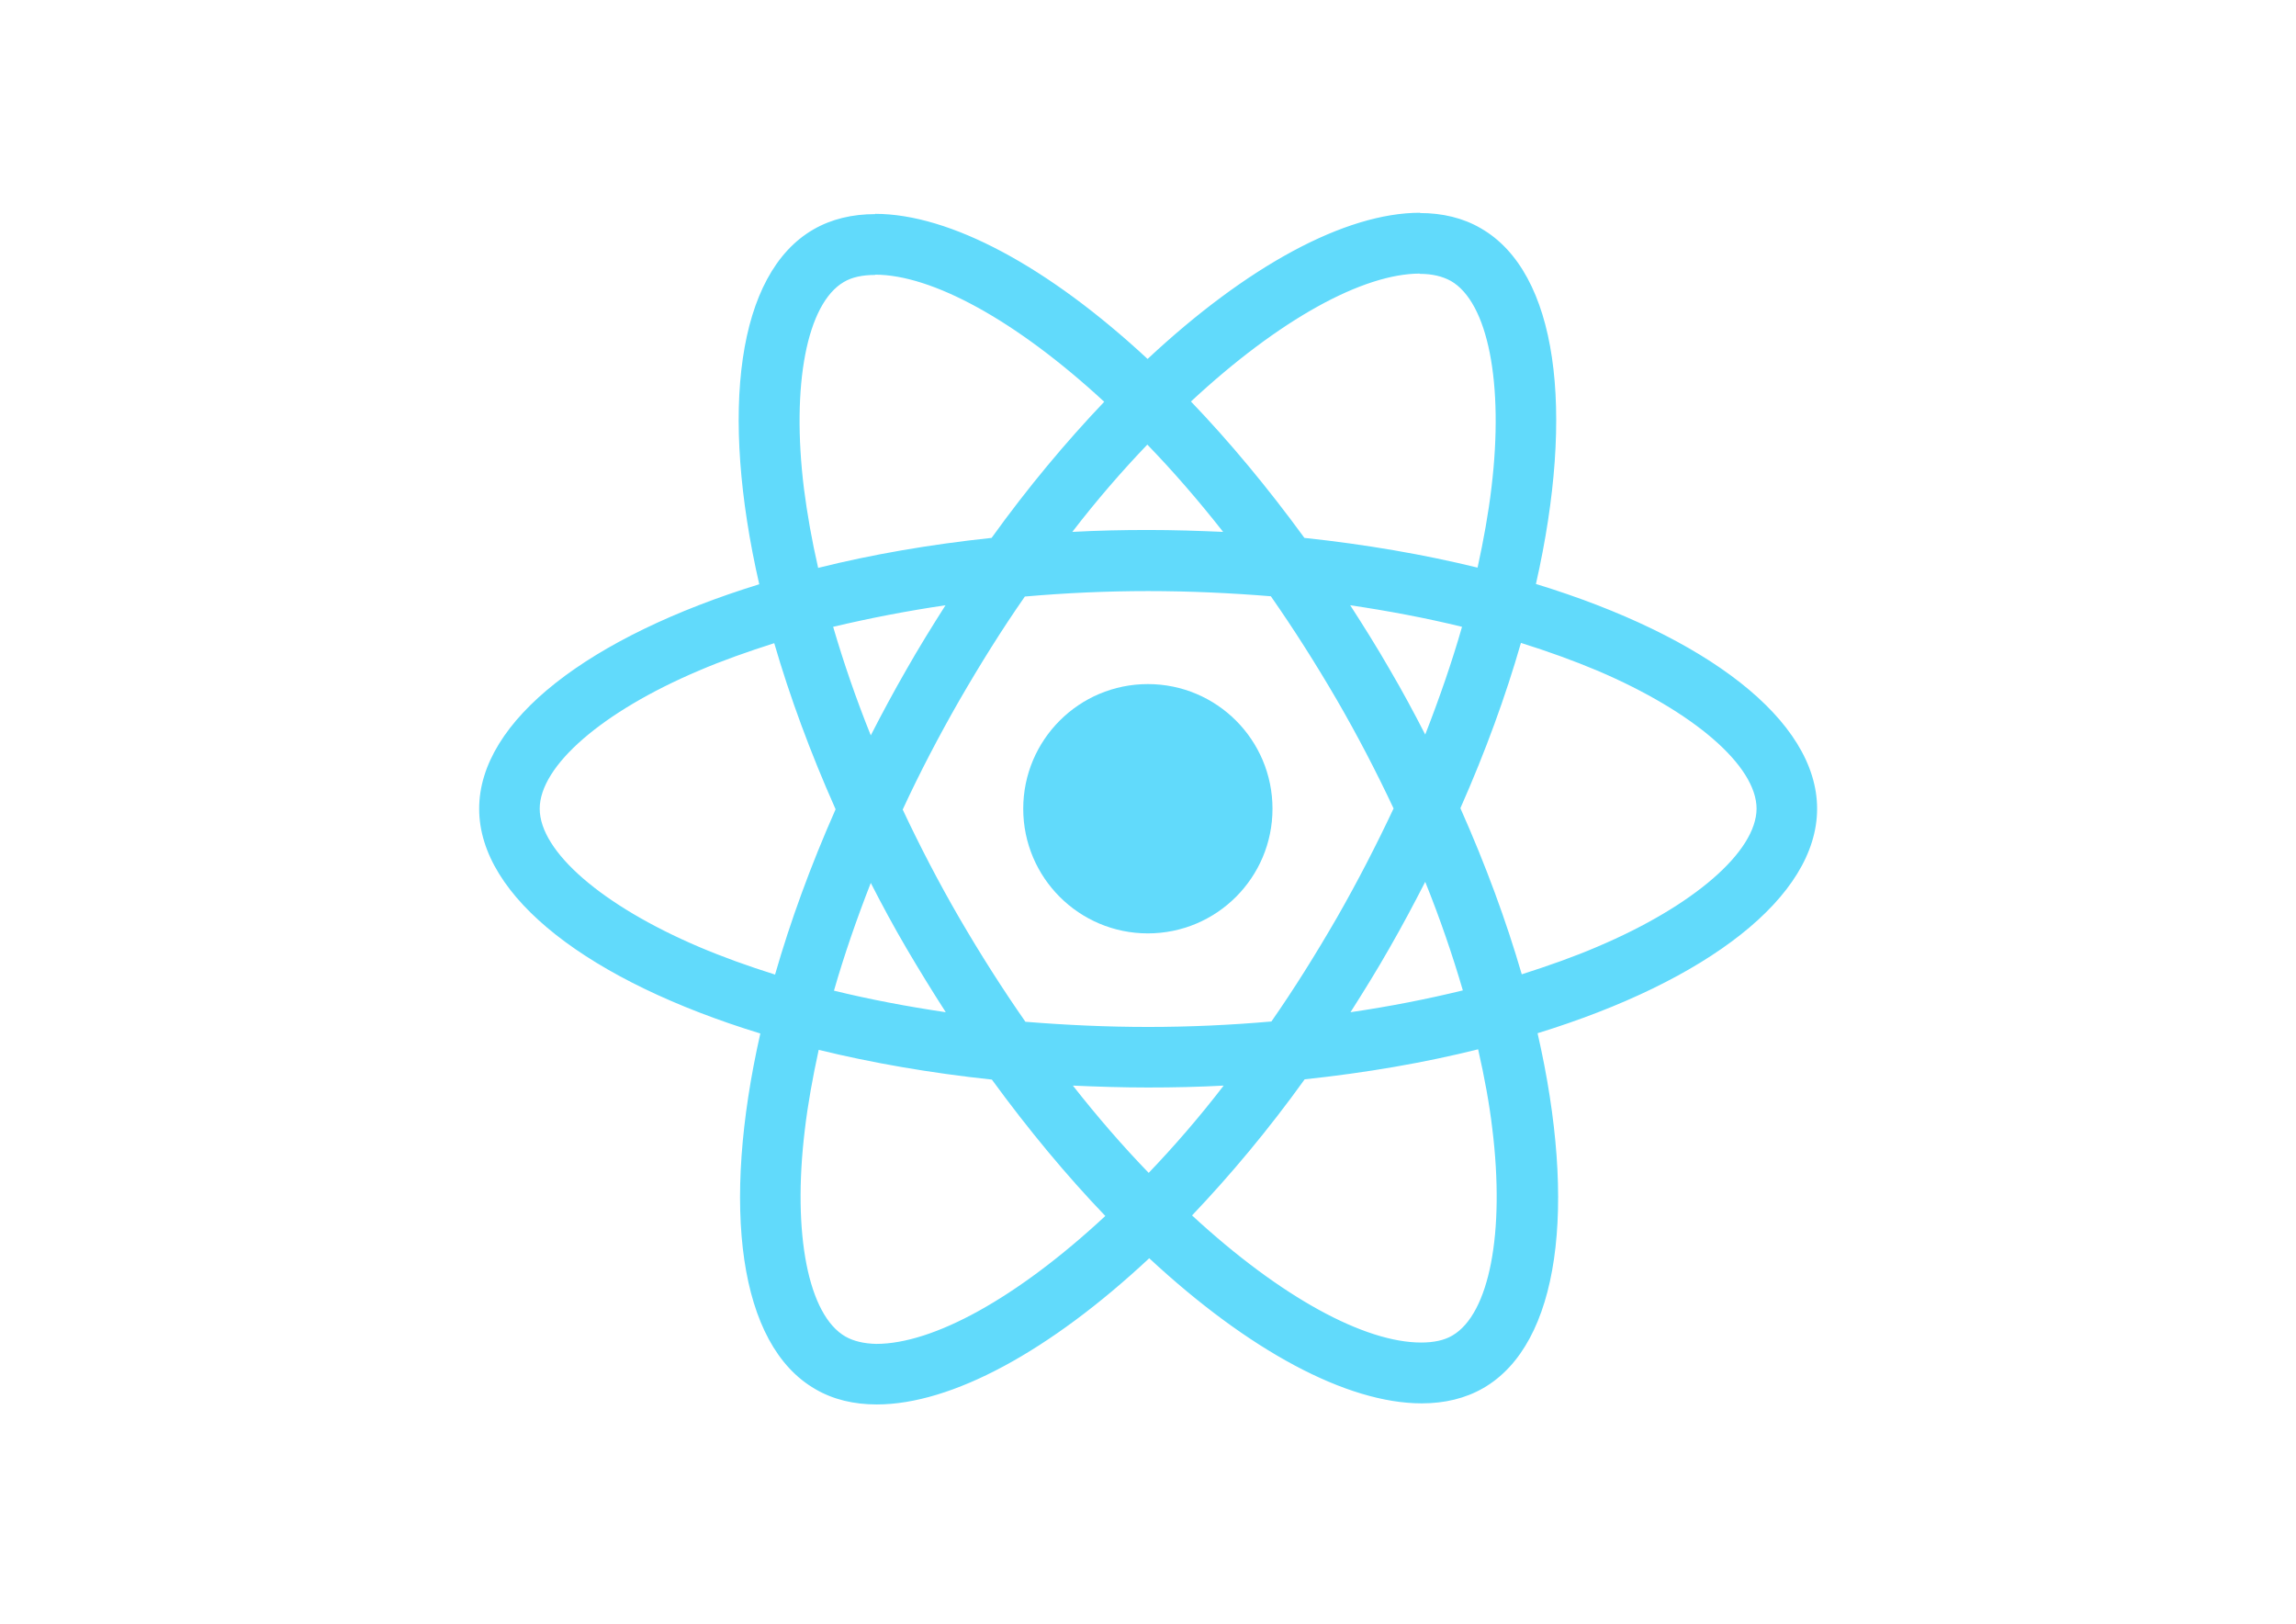
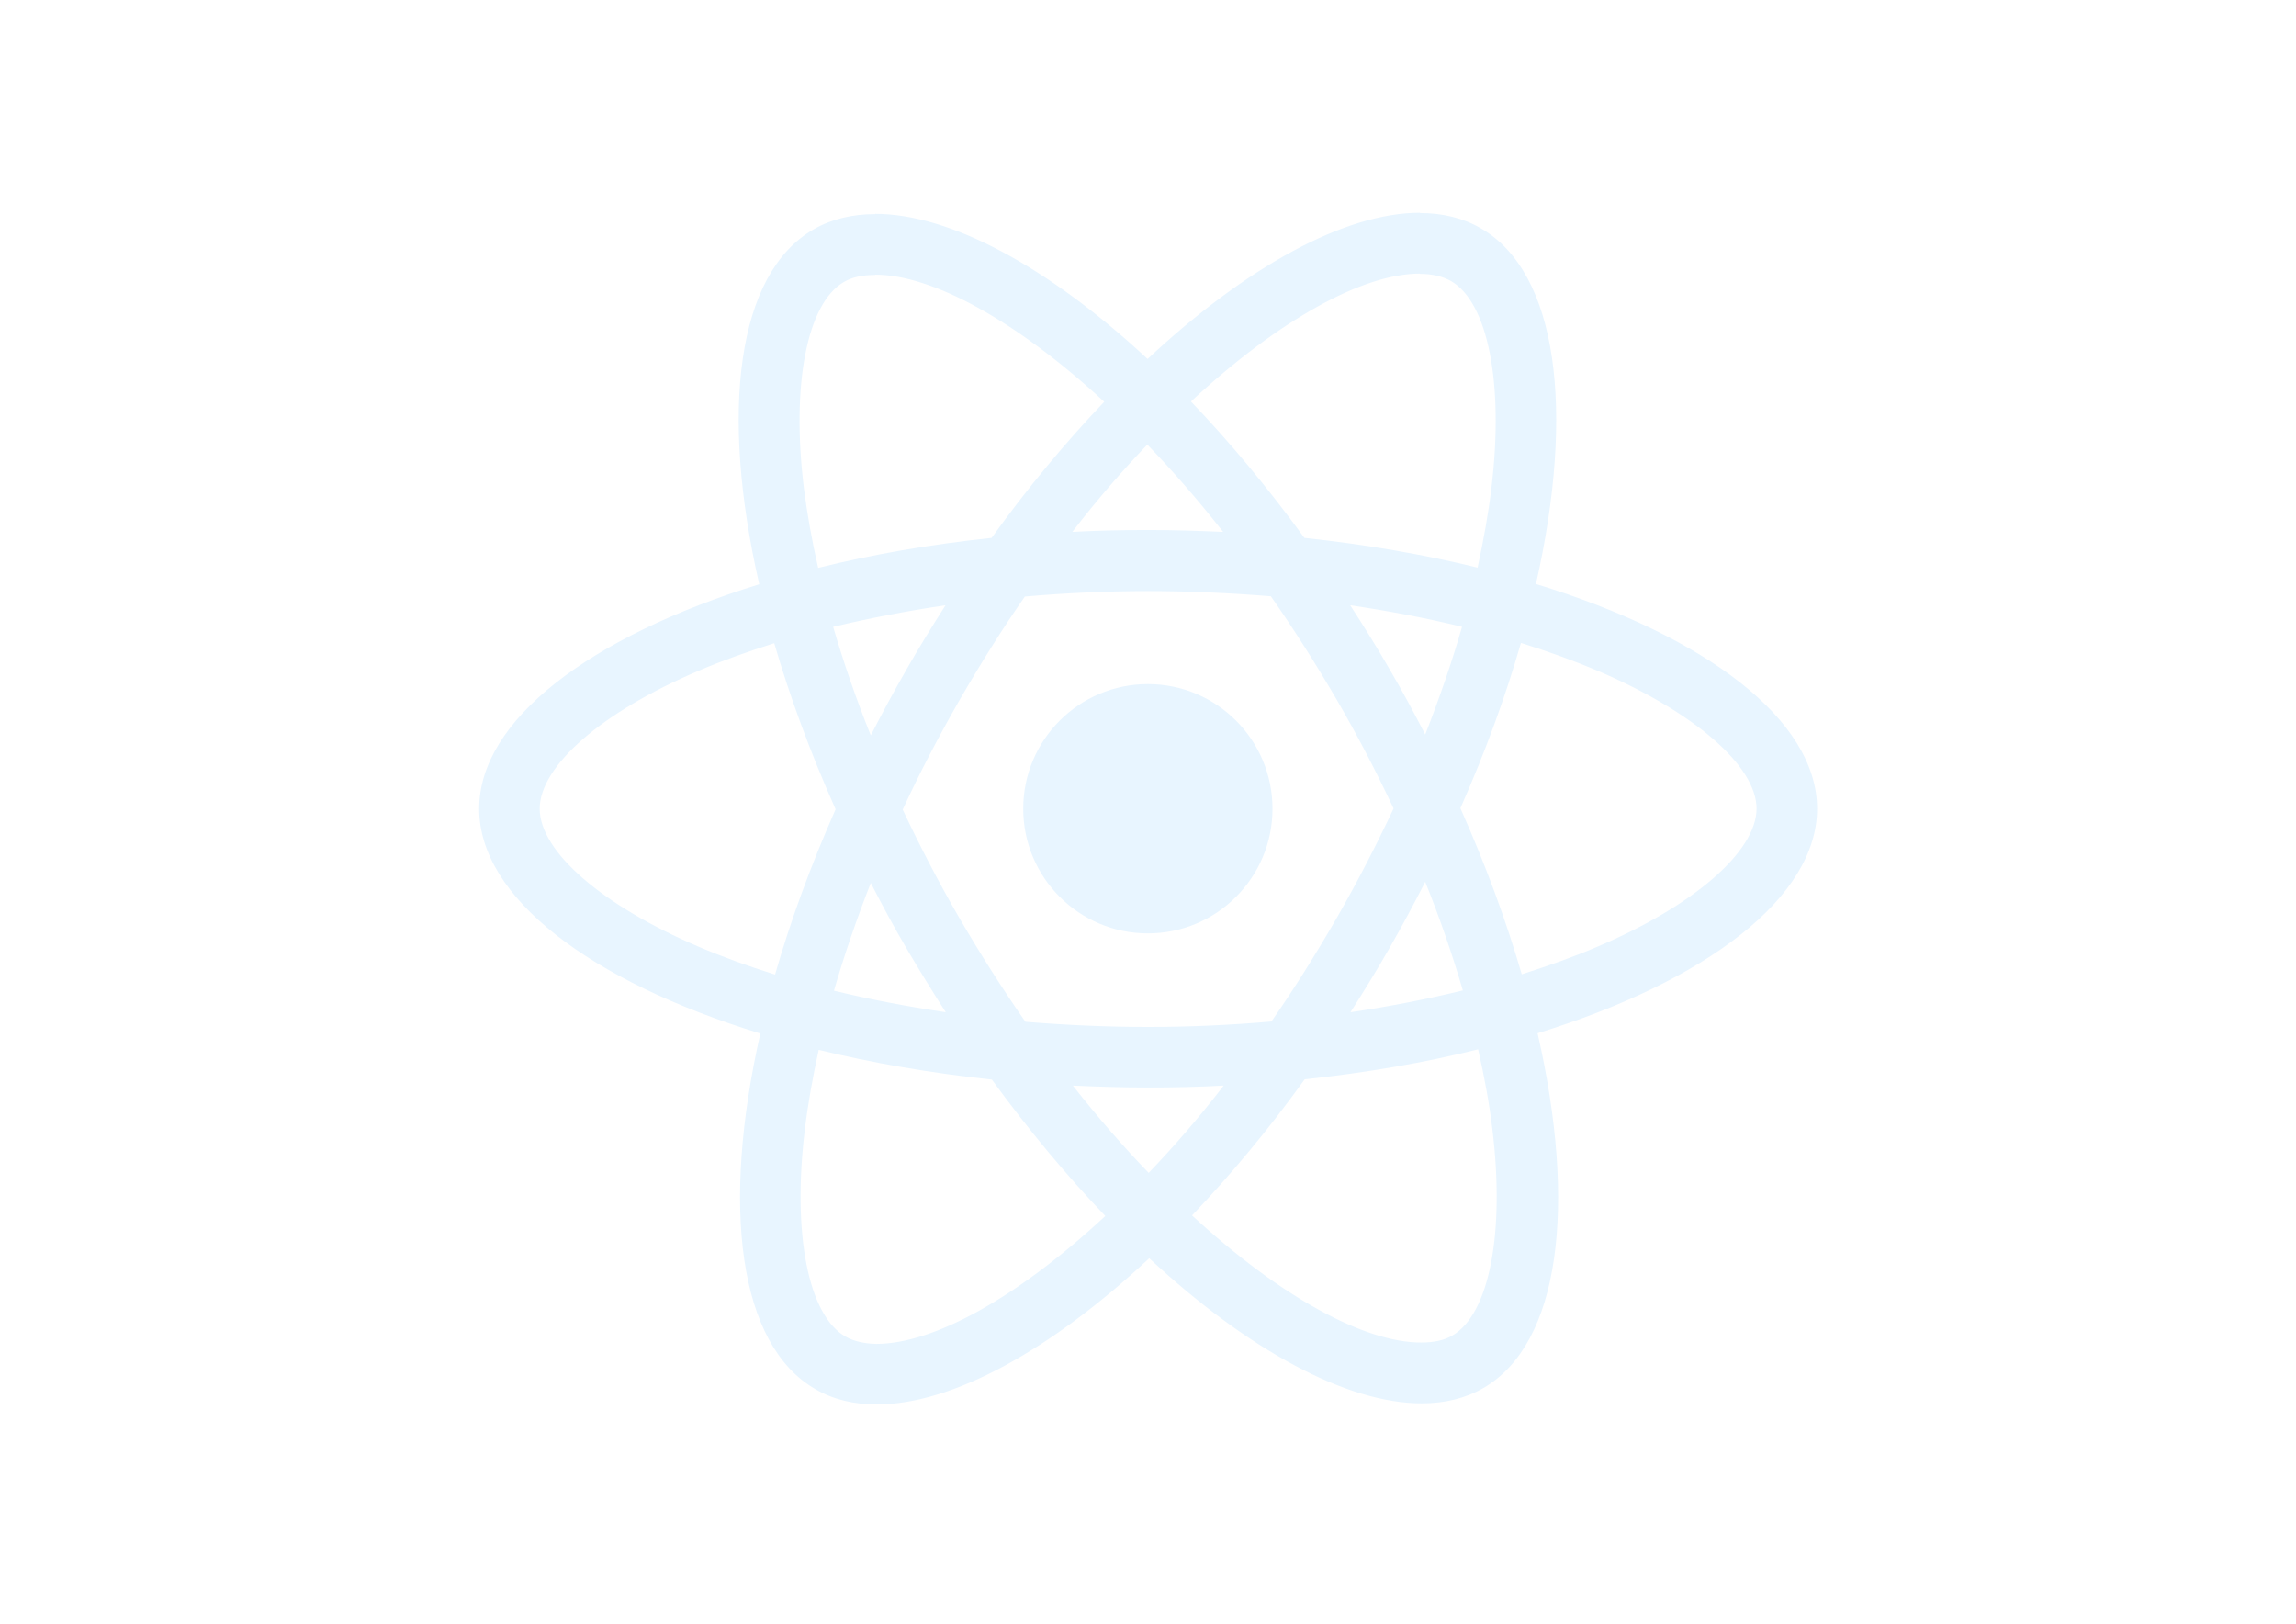
<svg xmlns="http://www.w3.org/2000/svg" viewBox="0 0 841.9 595.3">
-   <g fill="#61DAFB">
+   <g fill="#E8F5FF">
    <path d="M666.3 296.5c0-32.5-40.7-63.3-103.1-82.4 14.4-63.6 8-114.2-20.2-130.4-6.5-3.8-14.1-5.6-22.4-5.6v22.3c4.6 0 8.3.9 11.4 2.6 13.6 7.8 19.5 37.5 14.9 75.7-1.1 9.4-2.9 19.3-5.1 29.4-19.6-4.8-41-8.5-63.5-10.9-13.5-18.5-27.5-35.3-41.6-50 32.6-30.3 63.2-46.9 84-46.9V78c-27.5 0-63.5 19.6-99.9 53.6-36.4-33.8-72.4-53.2-99.9-53.2v22.3c20.7 0 51.4 16.5 84 46.6-14 14.7-28 31.4-41.3 49.9-22.6 2.4-44 6.1-63.6 11-2.3-10-4-19.7-5.2-29-4.7-38.2 1.1-67.9 14.6-75.8 3-1.8 6.9-2.6 11.5-2.6V78.5c-8.4 0-16 1.8-22.6 5.6-28.1 16.2-34.4 66.7-19.9 130.1-62.2 19.2-102.7 49.9-102.7 82.3 0 32.5 40.7 63.3 103.1 82.4-14.4 63.6-8 114.2 20.2 130.4 6.5 3.8 14.1 5.6 22.5 5.6 27.5 0 63.5-19.6 99.9-53.6 36.4 33.8 72.4 53.2 99.9 53.2 8.4 0 16-1.8 22.6-5.6 28.1-16.2 34.4-66.7 19.9-130.1 62-19.1 102.5-49.9 102.5-82.3zm-130.2-66.7c-3.7 12.9-8.3 26.2-13.5 39.5-4.1-8-8.4-16-13.1-24-4.6-8-9.5-15.8-14.4-23.4 14.2 2.1 27.9 4.7 41 7.9zm-45.8 106.5c-7.8 13.5-15.8 26.3-24.1 38.2-14.9 1.3-30 2-45.2 2-15.1 0-30.2-.7-45-1.9-8.3-11.9-16.4-24.6-24.2-38-7.6-13.1-14.5-26.4-20.8-39.8 6.2-13.4 13.2-26.8 20.7-39.9 7.8-13.5 15.8-26.3 24.1-38.2 14.9-1.3 30-2 45.2-2 15.1 0 30.2.7 45 1.9 8.3 11.9 16.4 24.6 24.2 38 7.6 13.1 14.5 26.4 20.8 39.8-6.3 13.4-13.2 26.8-20.7 39.9zm32.3-13c5.4 13.4 10 26.8 13.8 39.8-13.1 3.2-26.9 5.9-41.2 8 4.9-7.7 9.8-15.6 14.4-23.7 4.6-8 8.9-16.1 13-24.1zM421.2 430c-9.3-9.6-18.6-20.3-27.8-32 9 .4 18.2.7 27.5.7 9.4 0 18.7-.2 27.8-.7-9 11.7-18.3 22.4-27.5 32zm-74.4-58.9c-14.2-2.1-27.9-4.7-41-7.9 3.7-12.9 8.3-26.2 13.5-39.5 4.1 8 8.4 16 13.1 24 4.7 8 9.5 15.8 14.4 23.4zM420.7 163c9.3 9.6 18.6 20.3 27.8 32-9-.4-18.2-.7-27.5-.7-9.4 0-18.7.2-27.8.7 9-11.7 18.3-22.4 27.5-32zm-74 58.9c-4.9 7.7-9.8 15.6-14.4 23.7-4.6 8-8.9 16-13 24-5.4-13.4-10-26.8-13.8-39.8 13.1-3.1 26.9-5.8 41.2-7.9zm-90.5 125.2c-35.4-15.1-58.3-34.9-58.3-50.6 0-15.7 22.9-35.6 58.3-50.6 8.6-3.7 18-7 27.7-10.1 5.7 19.6 13.2 40 22.5 60.9-9.2 20.8-16.6 41.1-22.2 60.6-9.9-3.1-19.3-6.5-28-10.2zM310 490c-13.6-7.8-19.5-37.5-14.9-75.7 1.1-9.4 2.9-19.3 5.1-29.4 19.6 4.8 41 8.5 63.5 10.9 13.5 18.5 27.5 35.3 41.6 50-32.6 30.3-63.2 46.9-84 46.9-4.5-.1-8.3-1-11.3-2.7zm237.2-76.2c4.7 38.2-1.1 67.9-14.6 75.8-3 1.8-6.9 2.6-11.5 2.6-20.7 0-51.4-16.5-84-46.6 14-14.7 28-31.4 41.3-49.9 22.6-2.4 44-6.1 63.6-11 2.3 10.1 4.1 19.8 5.2 29.1zm38.5-66.7c-8.6 3.7-18 7-27.7 10.1-5.7-19.6-13.2-40-22.5-60.9 9.2-20.8 16.6-41.1 22.2-60.6 9.9 3.1 19.3 6.5 28.1 10.2 35.4 15.1 58.3 34.9 58.3 50.6-.1 15.7-23 35.6-58.4 50.6zM320.8 78.4z" />
    <circle cx="420.9" cy="296.5" r="45.7" />
    <path d="M520.5 78.1z" />
  </g>
</svg>
